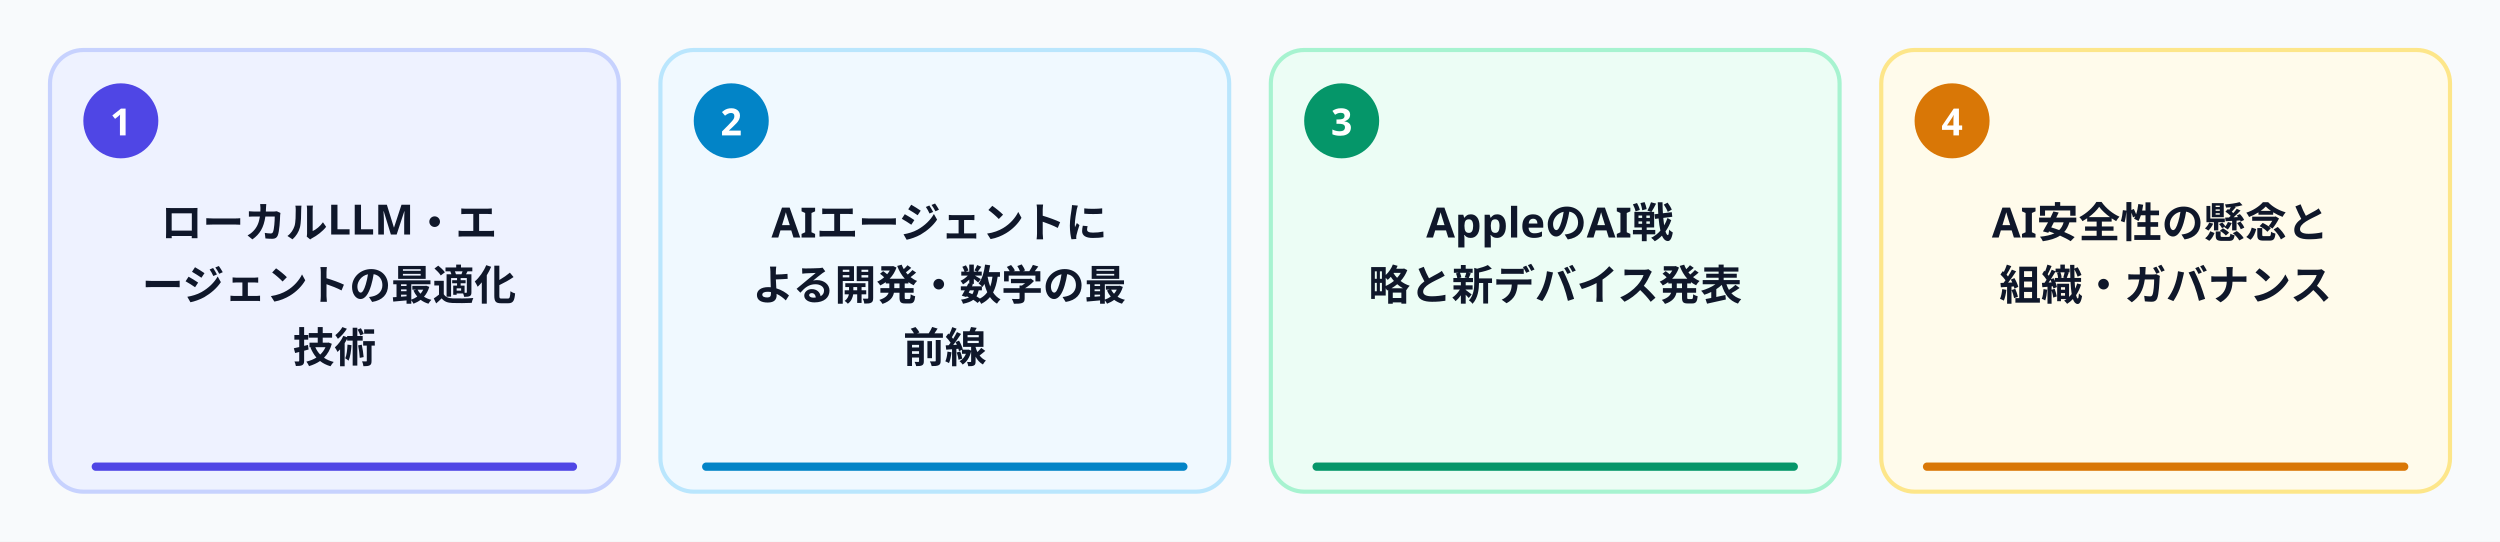
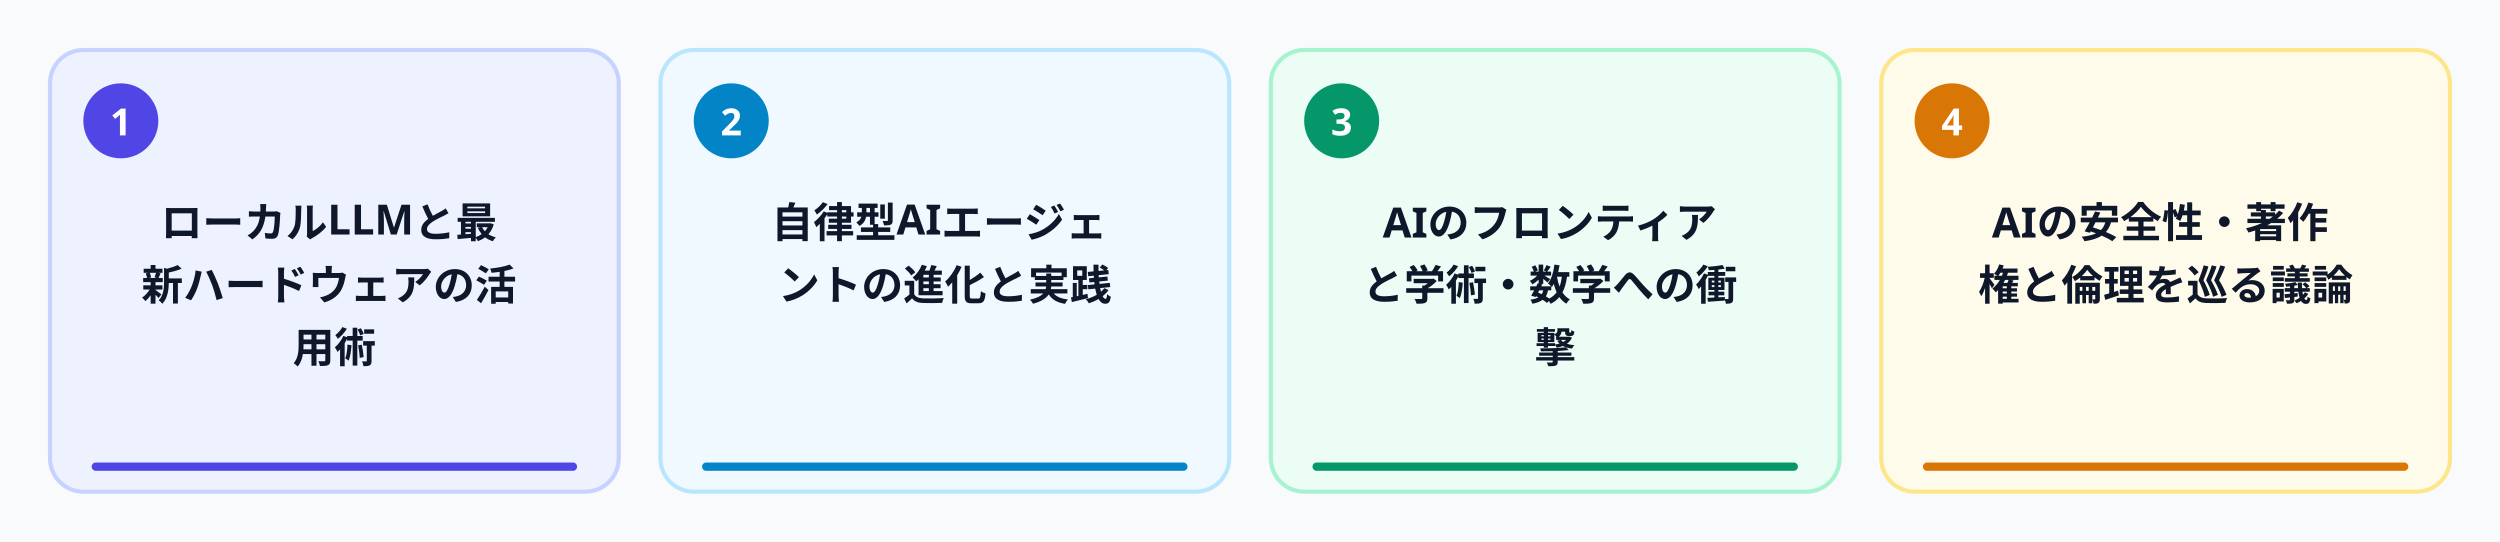
<svg xmlns="http://www.w3.org/2000/svg" viewBox="0 0 1200 260" width="1200" height="260">
  <rect width="1200" height="260" fill="#f8fafc" />
  <g>
    <rect x="24" y="24" width="273" height="212" rx="16" fill="#eef2ff" stroke="#c7d2fe" stroke-width="2" />
    <circle cx="58" cy="58" r="18" fill="#4f46e5" />
    <text x="58" y="58" text-anchor="middle" dominant-baseline="central" font-family="sans-serif" font-size="18" font-weight="700" fill="#ffffff">1</text>
    <text x="160.5" y="114" text-anchor="middle" font-family="'Hiragino Sans','Noto Sans JP',sans-serif" font-size="20" font-weight="700" fill="#0f172a">
-       <tspan x="160.5" dy="0">ローカルLLM・エ</tspan>
-       <tspan x="160.5" dy="1.5em">ージェントの最適化</tspan>
-       <tspan x="160.5" dy="1.5em">技術</tspan>
+       <tspan x="160.5" dy="0">ローカルLLMと最</tspan>
+       <tspan x="160.5" dy="1.5em">新ハードウェアの活</tspan>
+       <tspan x="160.5" dy="1.5em">用術</tspan>
    </text>
    <rect x="44" y="222" width="233" height="4" rx="2" fill="#4f46e5" />
  </g>
  <g>
    <rect x="317" y="24" width="273" height="212" rx="16" fill="#f0f9ff" stroke="#bae6fd" stroke-width="2" />
    <circle cx="351" cy="58" r="18" fill="#0284c7" />
    <text x="351" y="58" text-anchor="middle" dominant-baseline="central" font-family="sans-serif" font-size="18" font-weight="700" fill="#ffffff">2</text>
    <text x="453.5" y="114" text-anchor="middle" font-family="'Hiragino Sans','Noto Sans JP',sans-serif" font-size="20" font-weight="700" fill="#0f172a">
-       <tspan x="453.5" dy="0">AIエージェントに</tspan>
-       <tspan x="453.5" dy="1.5em">よる開発・数学の最</tspan>
-       <tspan x="453.5" dy="1.5em">前線</tspan>
+       <tspan x="453.5" dy="0">自律型AIエージェ</tspan>
+       <tspan x="453.5" dy="1.5em">ントの進化と実践</tspan>
    </text>
    <rect x="337" y="222" width="233" height="4" rx="2" fill="#0284c7" />
  </g>
  <g>
    <rect x="610" y="24" width="273" height="212" rx="16" fill="#ecfdf5" stroke="#a7f3d0" stroke-width="2" />
    <circle cx="644" cy="58" r="18" fill="#059669" />
    <text x="644" y="58" text-anchor="middle" dominant-baseline="central" font-family="sans-serif" font-size="18" font-weight="700" fill="#ffffff">3</text>
    <text x="746.5" y="114" text-anchor="middle" font-family="'Hiragino Sans','Noto Sans JP',sans-serif" font-size="20" font-weight="700" fill="#0f172a">
-       <tspan x="746.5" dy="0">AppleのAI戦</tspan>
-       <tspan x="746.5" dy="1.5em">略と新デバイス発表</tspan>
+       <tspan x="746.5" dy="0">AIのフロンティア</tspan>
+       <tspan x="746.5" dy="1.5em">と学術・数学への衝</tspan>
+       <tspan x="746.5" dy="1.5em">撃</tspan>
    </text>
    <rect x="630" y="222" width="233" height="4" rx="2" fill="#059669" />
  </g>
  <g>
    <rect x="903" y="24" width="273" height="212" rx="16" fill="#fffbeb" stroke="#fde68a" stroke-width="2" />
    <circle cx="937" cy="58" r="18" fill="#d97706" />
    <text x="937" y="58" text-anchor="middle" dominant-baseline="central" font-family="sans-serif" font-size="18" font-weight="700" fill="#ffffff">4</text>
    <text x="1039.5" y="114" text-anchor="middle" font-family="'Hiragino Sans','Noto Sans JP',sans-serif" font-size="20" font-weight="700" fill="#0f172a">
-       <tspan x="1039.5" dy="0">AI安全性の懸念と</tspan>
-       <tspan x="1039.5" dy="1.5em">組織・ガバナンス</tspan>
+       <tspan x="1039.5" dy="0">AIの安全性・著作</tspan>
+       <tspan x="1039.5" dy="1.5em">権と倫理を巡る議論</tspan>
    </text>
    <rect x="923" y="222" width="233" height="4" rx="2" fill="#d97706" />
  </g>
</svg>
